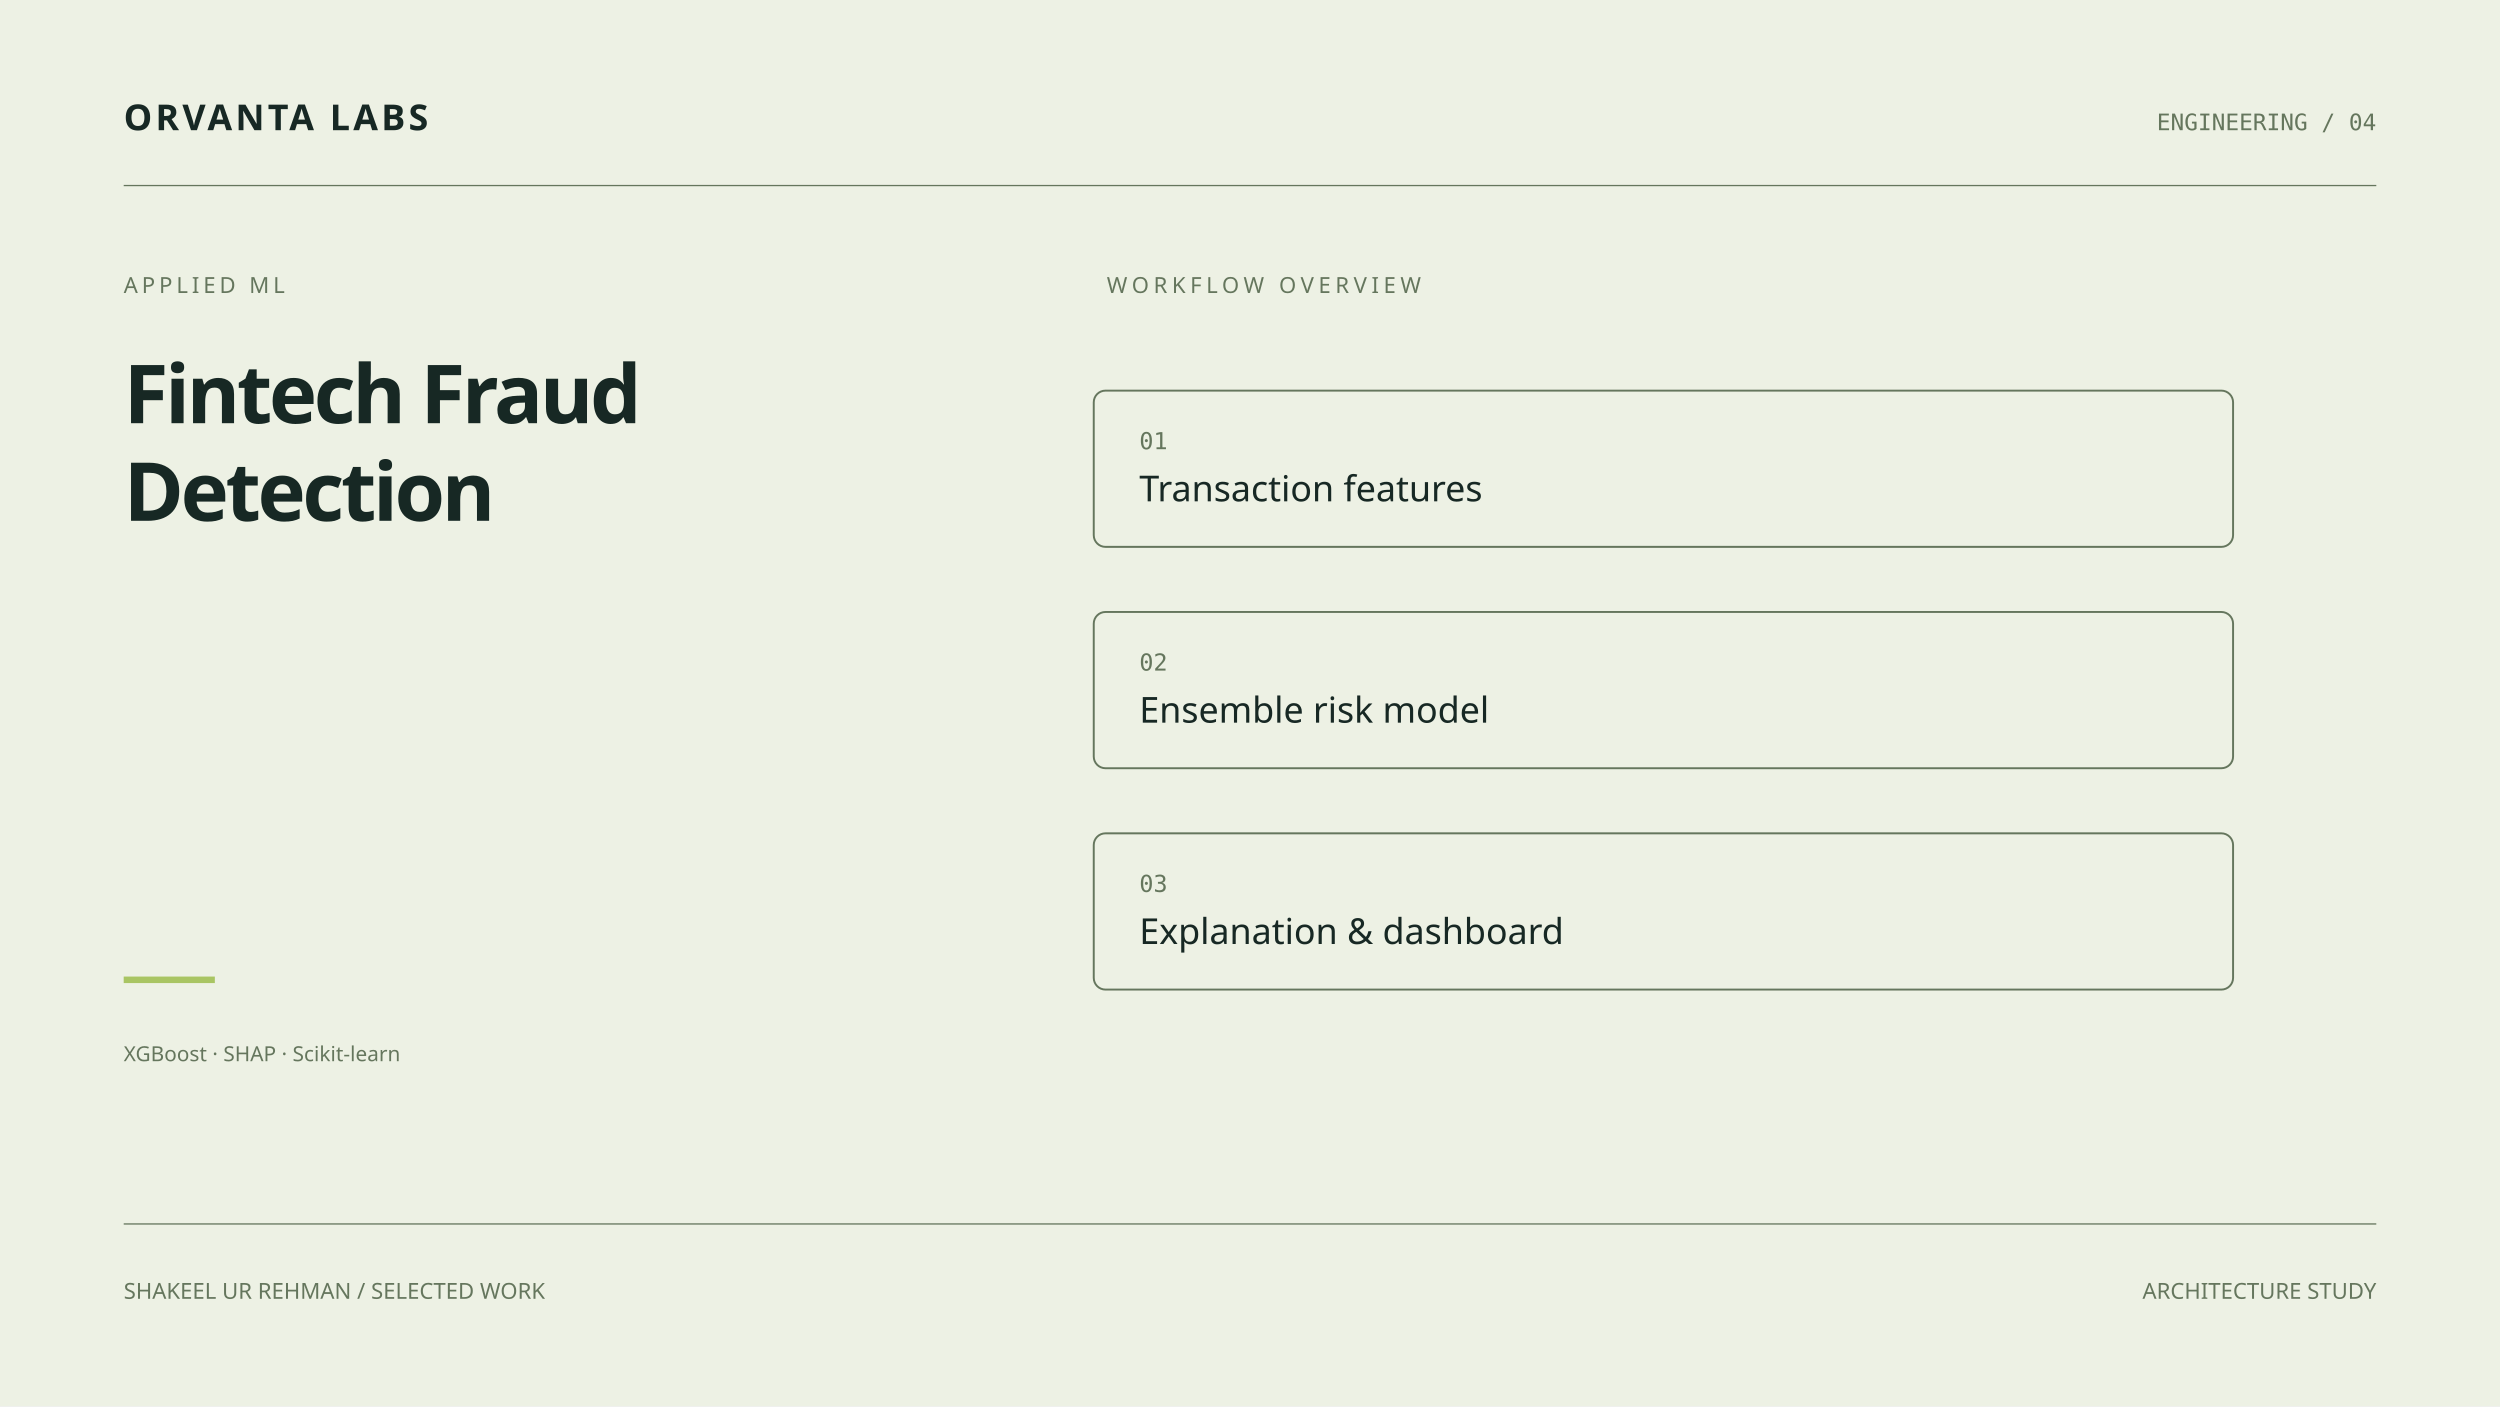
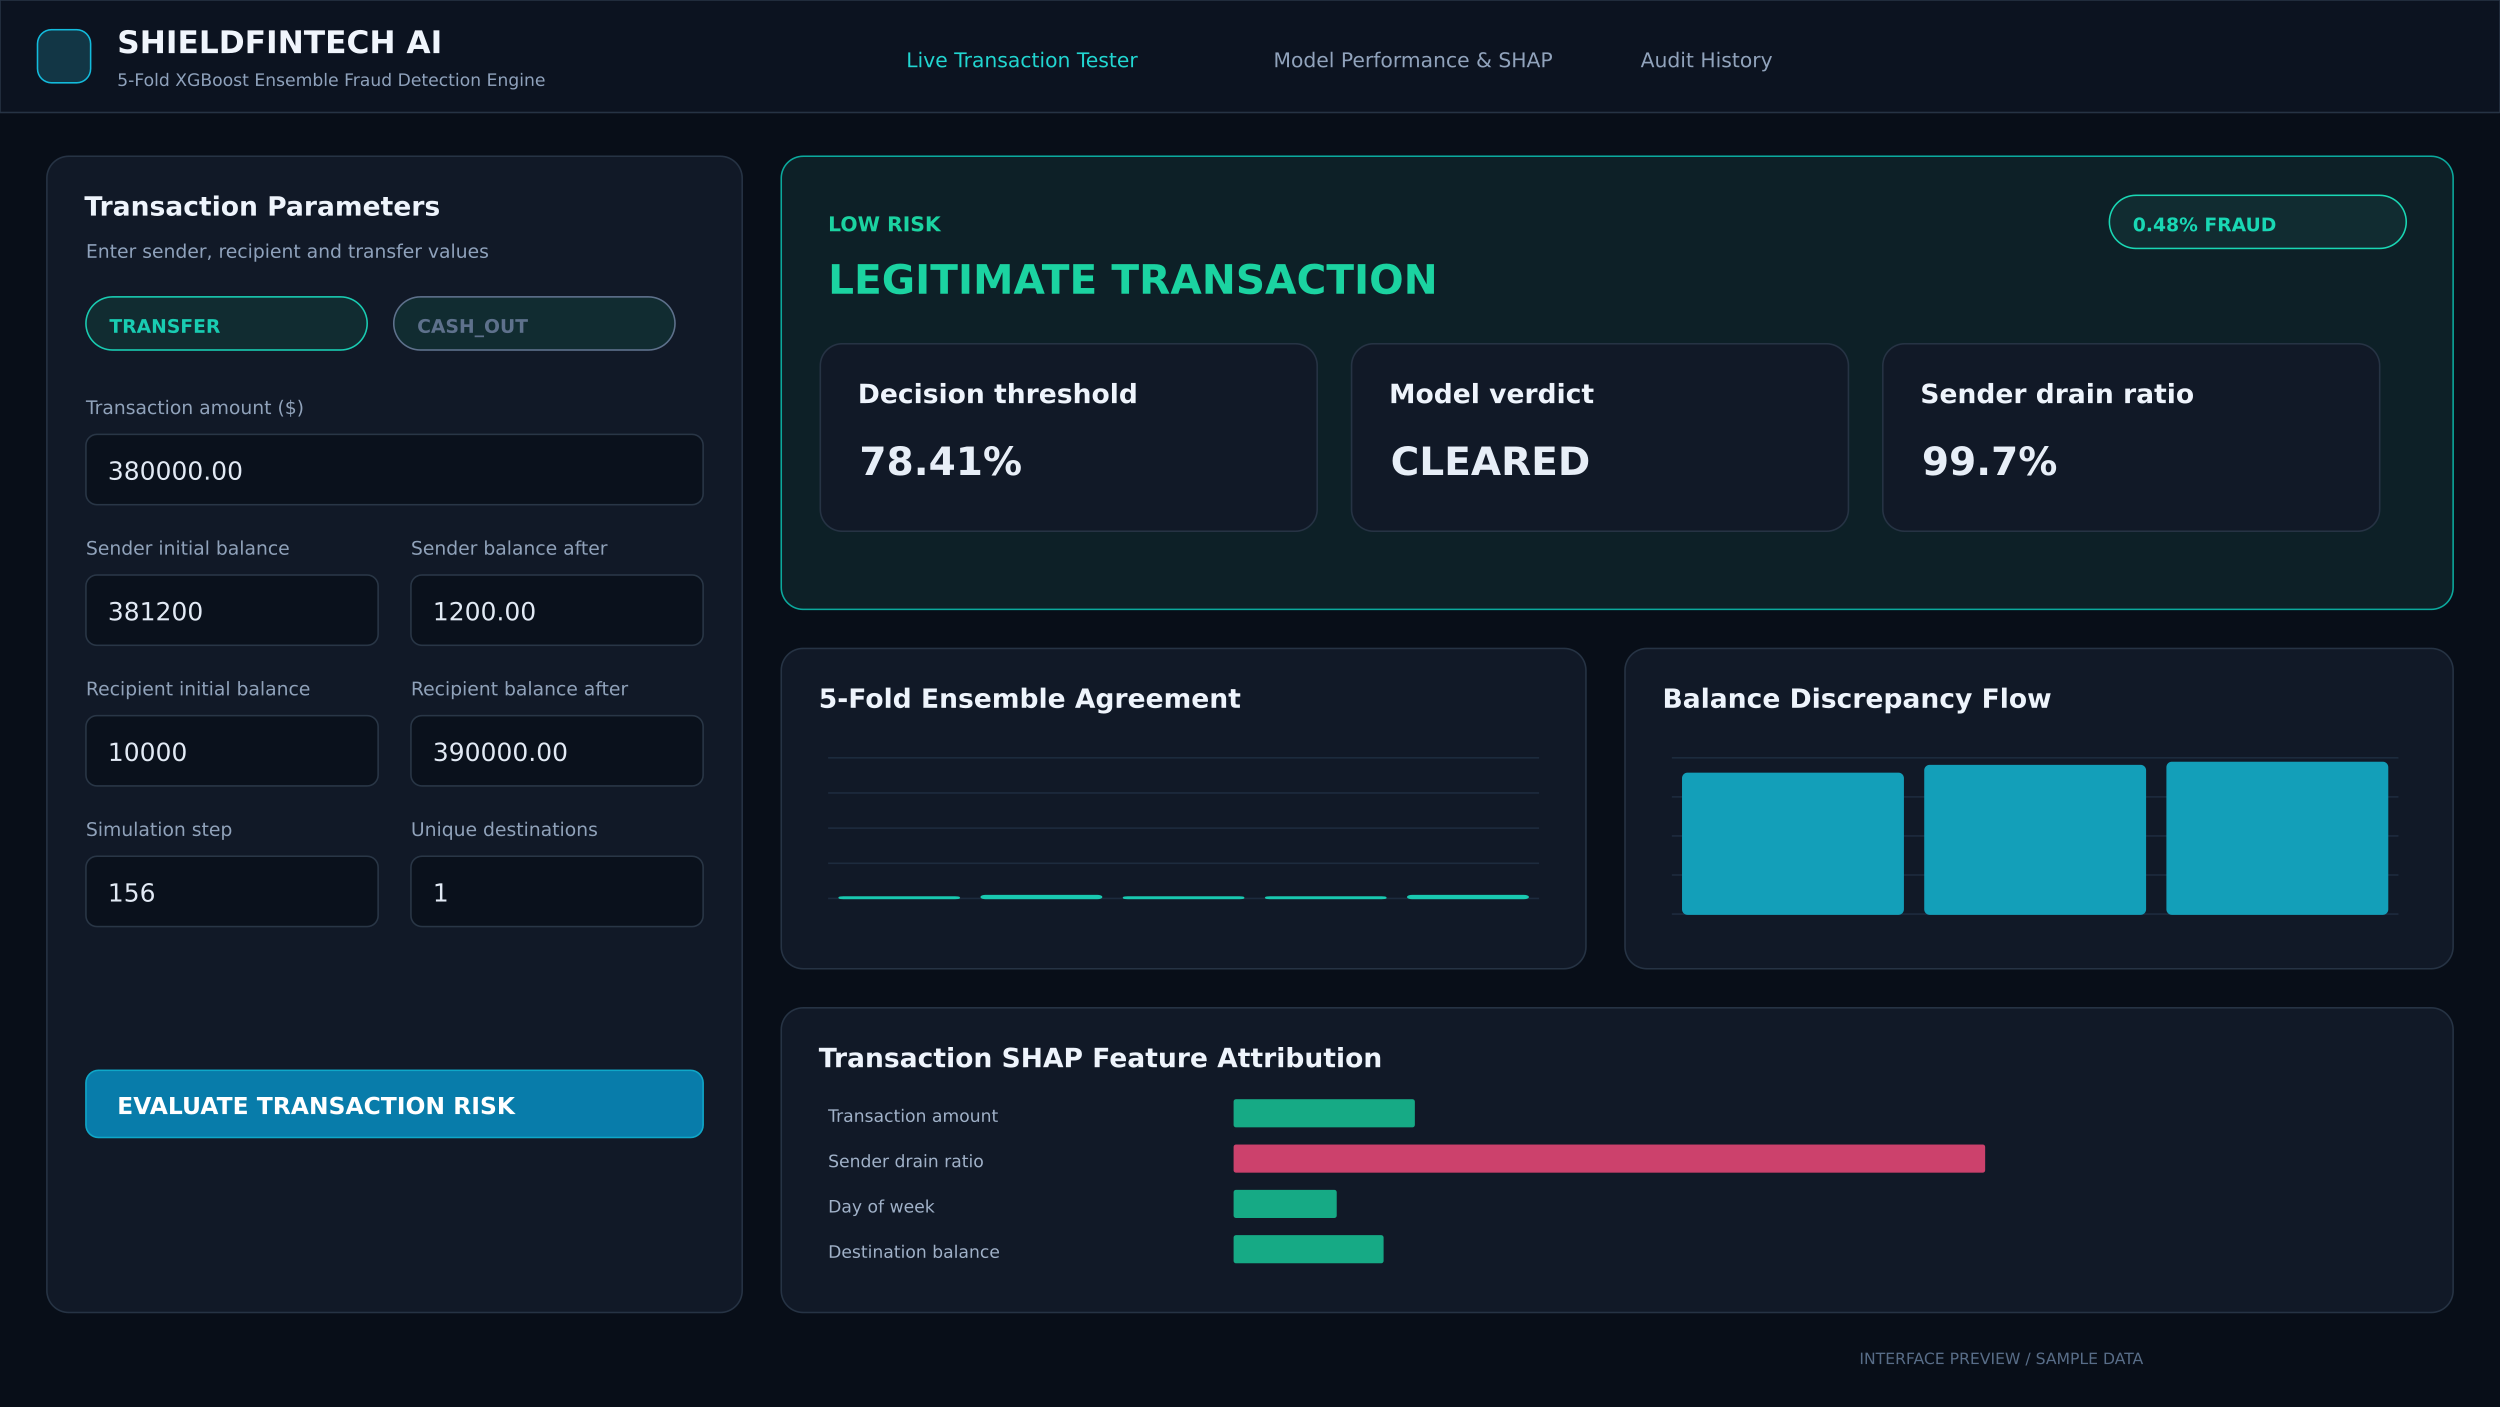
- <svg xmlns="http://www.w3.org/2000/svg" width="3840" height="2160" viewBox="0 0 3840 2160">
-   <rect width="3840" height="2160" fill="#edf1e4" />
-   <path d="M190 285H3650M190 1880H3650" stroke="#65765d" stroke-width="2" />
-   <text x="190" y="200" font-family="sans-serif" font-size="55" font-weight="600" letter-spacing="5" fill="#172824">ORVANTA LABS</text>
-   <text x="3650" y="200" text-anchor="end" font-family="monospace" font-size="35" fill="#65765d">ENGINEERING / 04</text>
-   <text x="190" y="450" font-family="sans-serif" font-size="34" letter-spacing="6" fill="#65765d">APPLIED ML</text>
-   <text x="190" y="650" font-family="sans-serif" font-size="125" font-weight="600" letter-spacing="-5" fill="#172824">Fintech Fraud</text>
-   <text x="190" y="800" font-family="sans-serif" font-size="125" font-weight="600" letter-spacing="-5" fill="#172824">Detection</text>
-   <rect x="190" y="1500" width="140" height="10" fill="#a9c563" />
-   <text x="190" y="1630" font-family="sans-serif" font-size="32" fill="#65765d">XGBoost · SHAP · Scikit-learn</text>
-   <text x="1700" y="450" fill="#65765d" font-size="34" font-family="sans-serif" letter-spacing="7">WORKFLOW OVERVIEW</text>
-   <rect x="1680" y="600" width="1750" height="240" rx="18" fill="none" stroke="#65765d" stroke-width="3" />
-   <text x="1750" y="690" fill="#65765d" font-size="36" font-family="monospace">01</text>
-   <text x="1750" y="770" fill="#172824" font-size="55" font-family="sans-serif">Transaction features</text>
-   <rect x="1680" y="940" width="1750" height="240" rx="18" fill="none" stroke="#65765d" stroke-width="3" />
-   <text x="1750" y="1030" fill="#65765d" font-size="36" font-family="monospace">02</text>
-   <text x="1750" y="1110" fill="#172824" font-size="55" font-family="sans-serif">Ensemble risk model</text>
-   <rect x="1680" y="1280" width="1750" height="240" rx="18" fill="none" stroke="#65765d" stroke-width="3" />
-   <text x="1750" y="1370" fill="#65765d" font-size="36" font-family="monospace">03</text>
-   <text x="1750" y="1450" fill="#172824" font-size="55" font-family="sans-serif">Explanation &amp; dashboard</text>
-   <text x="190" y="1995" font-family="sans-serif" font-size="34" fill="#65765d">SHAKEEL UR REHMAN / SELECTED WORK</text>
-   <text x="3650" y="1995" text-anchor="end" font-family="sans-serif" font-size="34" fill="#65765d">ARCHITECTURE STUDY</text>
+ <svg xmlns="http://www.w3.org/2000/svg" width="3840" height="2160" viewBox="0 0 1600 900">
+   <rect x="0" y="0" width="1600" height="900" rx="0" fill="#080e18" stroke="#080e18" />
+   <rect x="0" y="0" width="1600" height="72" rx="0" fill="#0c1320" stroke="#263344" />
+   <rect x="24" y="19" width="34" height="34" rx="9" fill="#123645" stroke="#13bbdc" />
+   <text x="75" y="34" font-family="DejaVu Sans,sans-serif" font-size="20" font-weight="700" fill="#f0f5fc">SHIELDFINTECH AI</text>
+   <text x="75" y="55" font-family="DejaVu Sans,sans-serif" font-size="11" font-weight="400" fill="#8fa2bc">5-Fold XGBoost Ensemble Fraud Detection Engine</text>
+   <text x="580" y="43" font-family="DejaVu Sans,sans-serif" font-size="13" font-weight="500" fill="#21d6d1">Live Transaction Tester</text>
+   <text x="815" y="43" font-family="DejaVu Sans,sans-serif" font-size="13" font-weight="500" fill="#91a3bc">Model Performance &amp; SHAP</text>
+   <text x="1050" y="43" font-family="DejaVu Sans,sans-serif" font-size="13" font-weight="500" fill="#91a3bc">Audit History</text>
+   <text x="1190" y="873" font-family="DejaVu Sans,sans-serif" font-size="10" font-weight="400" fill="#586d88">INTERFACE PREVIEW / SAMPLE DATA</text>
+   <rect x="30" y="100" width="445" height="740" rx="14" fill="#111927" stroke="#263344" />
+   <text x="54" y="138" font-family="DejaVu Sans,sans-serif" font-size="17" font-weight="600" fill="#eef4fc">Transaction Parameters</text>
+   <text x="55" y="165" font-family="DejaVu Sans,sans-serif" font-size="12" font-weight="400" fill="#8fa2bc">Enter sender, recipient and transfer values</text>
+   <rect x="55" y="190" width="180" height="34" rx="17" fill="#112c31" stroke="#19ccb2" />
+   <text x="70" y="213" font-family="DejaVu Sans,sans-serif" font-size="12" font-weight="600" fill="#19ccb2">TRANSFER</text>
+   <rect x="252" y="190" width="180" height="34" rx="17" fill="#112c31" stroke="#5e718c" />
+   <text x="267" y="213" font-family="DejaVu Sans,sans-serif" font-size="12" font-weight="600" fill="#5e718c">CASH_OUT</text>
+   <text x="55" y="265" font-family="DejaVu Sans,sans-serif" font-size="12" font-weight="400" fill="#90a2ba">Transaction amount ($)</text>
+   <rect x="55" y="278" width="395" height="45" rx="7" fill="#0a111c" stroke="#293646" />
+   <text x="69" y="307" font-family="DejaVu Sans,sans-serif" font-size="16" font-weight="400" fill="#e2eaf5">380000.00</text>
+   <text x="55" y="355" font-family="DejaVu Sans,sans-serif" font-size="12" font-weight="400" fill="#90a2ba">Sender initial balance</text>
+   <rect x="55" y="368" width="187" height="45" rx="7" fill="#0a111c" stroke="#293646" />
+   <text x="69" y="397" font-family="DejaVu Sans,sans-serif" font-size="16" font-weight="400" fill="#e2eaf5">381200</text>
+   <text x="263" y="355" font-family="DejaVu Sans,sans-serif" font-size="12" font-weight="400" fill="#90a2ba">Sender balance after</text>
+   <rect x="263" y="368" width="187" height="45" rx="7" fill="#0a111c" stroke="#293646" />
+   <text x="277" y="397" font-family="DejaVu Sans,sans-serif" font-size="16" font-weight="400" fill="#e2eaf5">1200.00</text>
+   <text x="55" y="445" font-family="DejaVu Sans,sans-serif" font-size="12" font-weight="400" fill="#90a2ba">Recipient initial balance</text>
+   <rect x="55" y="458" width="187" height="45" rx="7" fill="#0a111c" stroke="#293646" />
+   <text x="69" y="487" font-family="DejaVu Sans,sans-serif" font-size="16" font-weight="400" fill="#e2eaf5">10000</text>
+   <text x="263" y="445" font-family="DejaVu Sans,sans-serif" font-size="12" font-weight="400" fill="#90a2ba">Recipient balance after</text>
+   <rect x="263" y="458" width="187" height="45" rx="7" fill="#0a111c" stroke="#293646" />
+   <text x="277" y="487" font-family="DejaVu Sans,sans-serif" font-size="16" font-weight="400" fill="#e2eaf5">390000.00</text>
+   <text x="55" y="535" font-family="DejaVu Sans,sans-serif" font-size="12" font-weight="400" fill="#90a2ba">Simulation step</text>
+   <rect x="55" y="548" width="187" height="45" rx="7" fill="#0a111c" stroke="#293646" />
+   <text x="69" y="577" font-family="DejaVu Sans,sans-serif" font-size="16" font-weight="400" fill="#e2eaf5">156</text>
+   <text x="263" y="535" font-family="DejaVu Sans,sans-serif" font-size="12" font-weight="400" fill="#90a2ba">Unique destinations</text>
+   <rect x="263" y="548" width="187" height="45" rx="7" fill="#0a111c" stroke="#293646" />
+   <text x="277" y="577" font-family="DejaVu Sans,sans-serif" font-size="16" font-weight="400" fill="#e2eaf5">1</text>
+   <rect x="55" y="685" width="395" height="43" rx="8" fill="#087caa" stroke="#0fa7c8" />
+   <text x="75" y="713" font-family="DejaVu Sans,sans-serif" font-size="15" font-weight="600" fill="#ffffff">EVALUATE TRANSACTION RISK</text>
+   <rect x="500" y="100" width="1070" height="290" rx="14" fill="#0d2027" stroke="#0ba99d" />
+   <text x="530" y="148" font-family="DejaVu Sans,sans-serif" font-size="13" font-weight="600" fill="#1bd3a1">LOW RISK</text>
+   <text x="530" y="188" font-family="DejaVu Sans,sans-serif" font-size="26" font-weight="700" fill="#1bd3a1">LEGITIMATE TRANSACTION</text>
+   <rect x="1350" y="125" width="190" height="34" rx="17" fill="#112c31" stroke="#19d7b4" />
+   <text x="1365" y="148" font-family="DejaVu Sans,sans-serif" font-size="12" font-weight="600" fill="#19d7b4">0.48% FRAUD</text>
+   <rect x="525" y="220" width="318" height="120" rx="14" fill="#111927" stroke="#263344" />
+   <text x="549" y="258" font-family="DejaVu Sans,sans-serif" font-size="17" font-weight="600" fill="#eef4fc">Decision threshold</text>
+   <text x="550" y="304" font-family="DejaVu Sans,sans-serif" font-size="25" font-weight="600" fill="#e7eef7">78.41%</text>
+   <rect x="865" y="220" width="318" height="120" rx="14" fill="#111927" stroke="#263344" />
+   <text x="889" y="258" font-family="DejaVu Sans,sans-serif" font-size="17" font-weight="600" fill="#eef4fc">Model verdict</text>
+   <text x="890" y="304" font-family="DejaVu Sans,sans-serif" font-size="25" font-weight="600" fill="#e7eef7">CLEARED</text>
+   <rect x="1205" y="220" width="318" height="120" rx="14" fill="#111927" stroke="#263344" />
+   <text x="1229" y="258" font-family="DejaVu Sans,sans-serif" font-size="17" font-weight="600" fill="#eef4fc">Sender drain ratio</text>
+   <text x="1230" y="304" font-family="DejaVu Sans,sans-serif" font-size="25" font-weight="600" fill="#e7eef7">99.7%</text>
+   <rect x="500" y="415" width="515" height="205" rx="14" fill="#111927" stroke="#263344" />
+   <text x="524" y="453" font-family="DejaVu Sans,sans-serif" font-size="17" font-weight="600" fill="#eef4fc">5-Fold Ensemble Agreement</text>
+   <path d="M530 485.0L985 485.0" stroke="#1d2b3e" stroke-width="1" />
+   <path d="M530 507.5L985 507.5" stroke="#1d2b3e" stroke-width="1" />
+   <path d="M530 530.0L985 530.0" stroke="#1d2b3e" stroke-width="1" />
+   <path d="M530 552.5L985 552.5" stroke="#1d2b3e" stroke-width="1" />
+   <path d="M530 575.0L985 575.0" stroke="#1d2b3e" stroke-width="1" />
+   <rect x="537.0" y="574.1" width="77.0" height="0.9" rx="3" fill="#19c9b1" stroke="#19c9b1" />
+   <rect x="628.0" y="573.2" width="77.0" height="1.8" rx="3" fill="#19c9b1" stroke="#19c9b1" />
+   <rect x="719.0" y="574.1" width="77.0" height="0.9" rx="3" fill="#19c9b1" stroke="#19c9b1" />
+   <rect x="810.0" y="574.1" width="77.0" height="0.9" rx="3" fill="#19c9b1" stroke="#19c9b1" />
+   <rect x="901.0" y="573.2" width="77.0" height="1.8" rx="3" fill="#19c9b1" stroke="#19c9b1" />
+   <rect x="1040" y="415" width="530" height="205" rx="14" fill="#111927" stroke="#263344" />
+   <text x="1064" y="453" font-family="DejaVu Sans,sans-serif" font-size="17" font-weight="600" fill="#eef4fc">Balance Discrepancy Flow</text>
+   <path d="M1070 485.0L1535 485.0" stroke="#1d2b3e" stroke-width="1" />
+   <path d="M1070 510.0L1535 510.0" stroke="#1d2b3e" stroke-width="1" />
+   <path d="M1070 535.0L1535 535.0" stroke="#1d2b3e" stroke-width="1" />
+   <path d="M1070 560.0L1535 560.0" stroke="#1d2b3e" stroke-width="1" />
+   <path d="M1070 585.0L1535 585.0" stroke="#1d2b3e" stroke-width="1" />
+   <rect x="1077.0" y="495.0" width="141.0" height="90.0" rx="3" fill="#139fb9" stroke="#139fb9" />
+   <rect x="1232.0" y="490.0" width="141.0" height="95.0" rx="3" fill="#139fb9" stroke="#139fb9" />
+   <rect x="1387.0" y="488.0" width="141.0" height="97.0" rx="3" fill="#139fb9" stroke="#139fb9" />
+   <rect x="500" y="645" width="1070" height="195" rx="14" fill="#111927" stroke="#263344" />
+   <text x="524" y="683" font-family="DejaVu Sans,sans-serif" font-size="17" font-weight="600" fill="#eef4fc">Transaction SHAP Feature Attribution</text>
+   <text x="530" y="718" font-family="DejaVu Sans,sans-serif" font-size="11" font-weight="400" fill="#a0b1c8">Transaction amount</text>
+   <rect x="790" y="704" width="115" height="17" rx="1" fill="#16aa85" stroke="#16aa85" />
+   <text x="530" y="747" font-family="DejaVu Sans,sans-serif" font-size="11" font-weight="400" fill="#a0b1c8">Sender drain ratio</text>
+   <rect x="790" y="733" width="480" height="17" rx="1" fill="#cc416c" stroke="#cc416c" />
+   <text x="530" y="776" font-family="DejaVu Sans,sans-serif" font-size="11" font-weight="400" fill="#a0b1c8">Day of week</text>
+   <rect x="790" y="762" width="65" height="17" rx="1" fill="#16aa85" stroke="#16aa85" />
+   <text x="530" y="805" font-family="DejaVu Sans,sans-serif" font-size="11" font-weight="400" fill="#a0b1c8">Destination balance</text>
+   <rect x="790" y="791" width="95" height="17" rx="1" fill="#16aa85" stroke="#16aa85" />
</svg>
